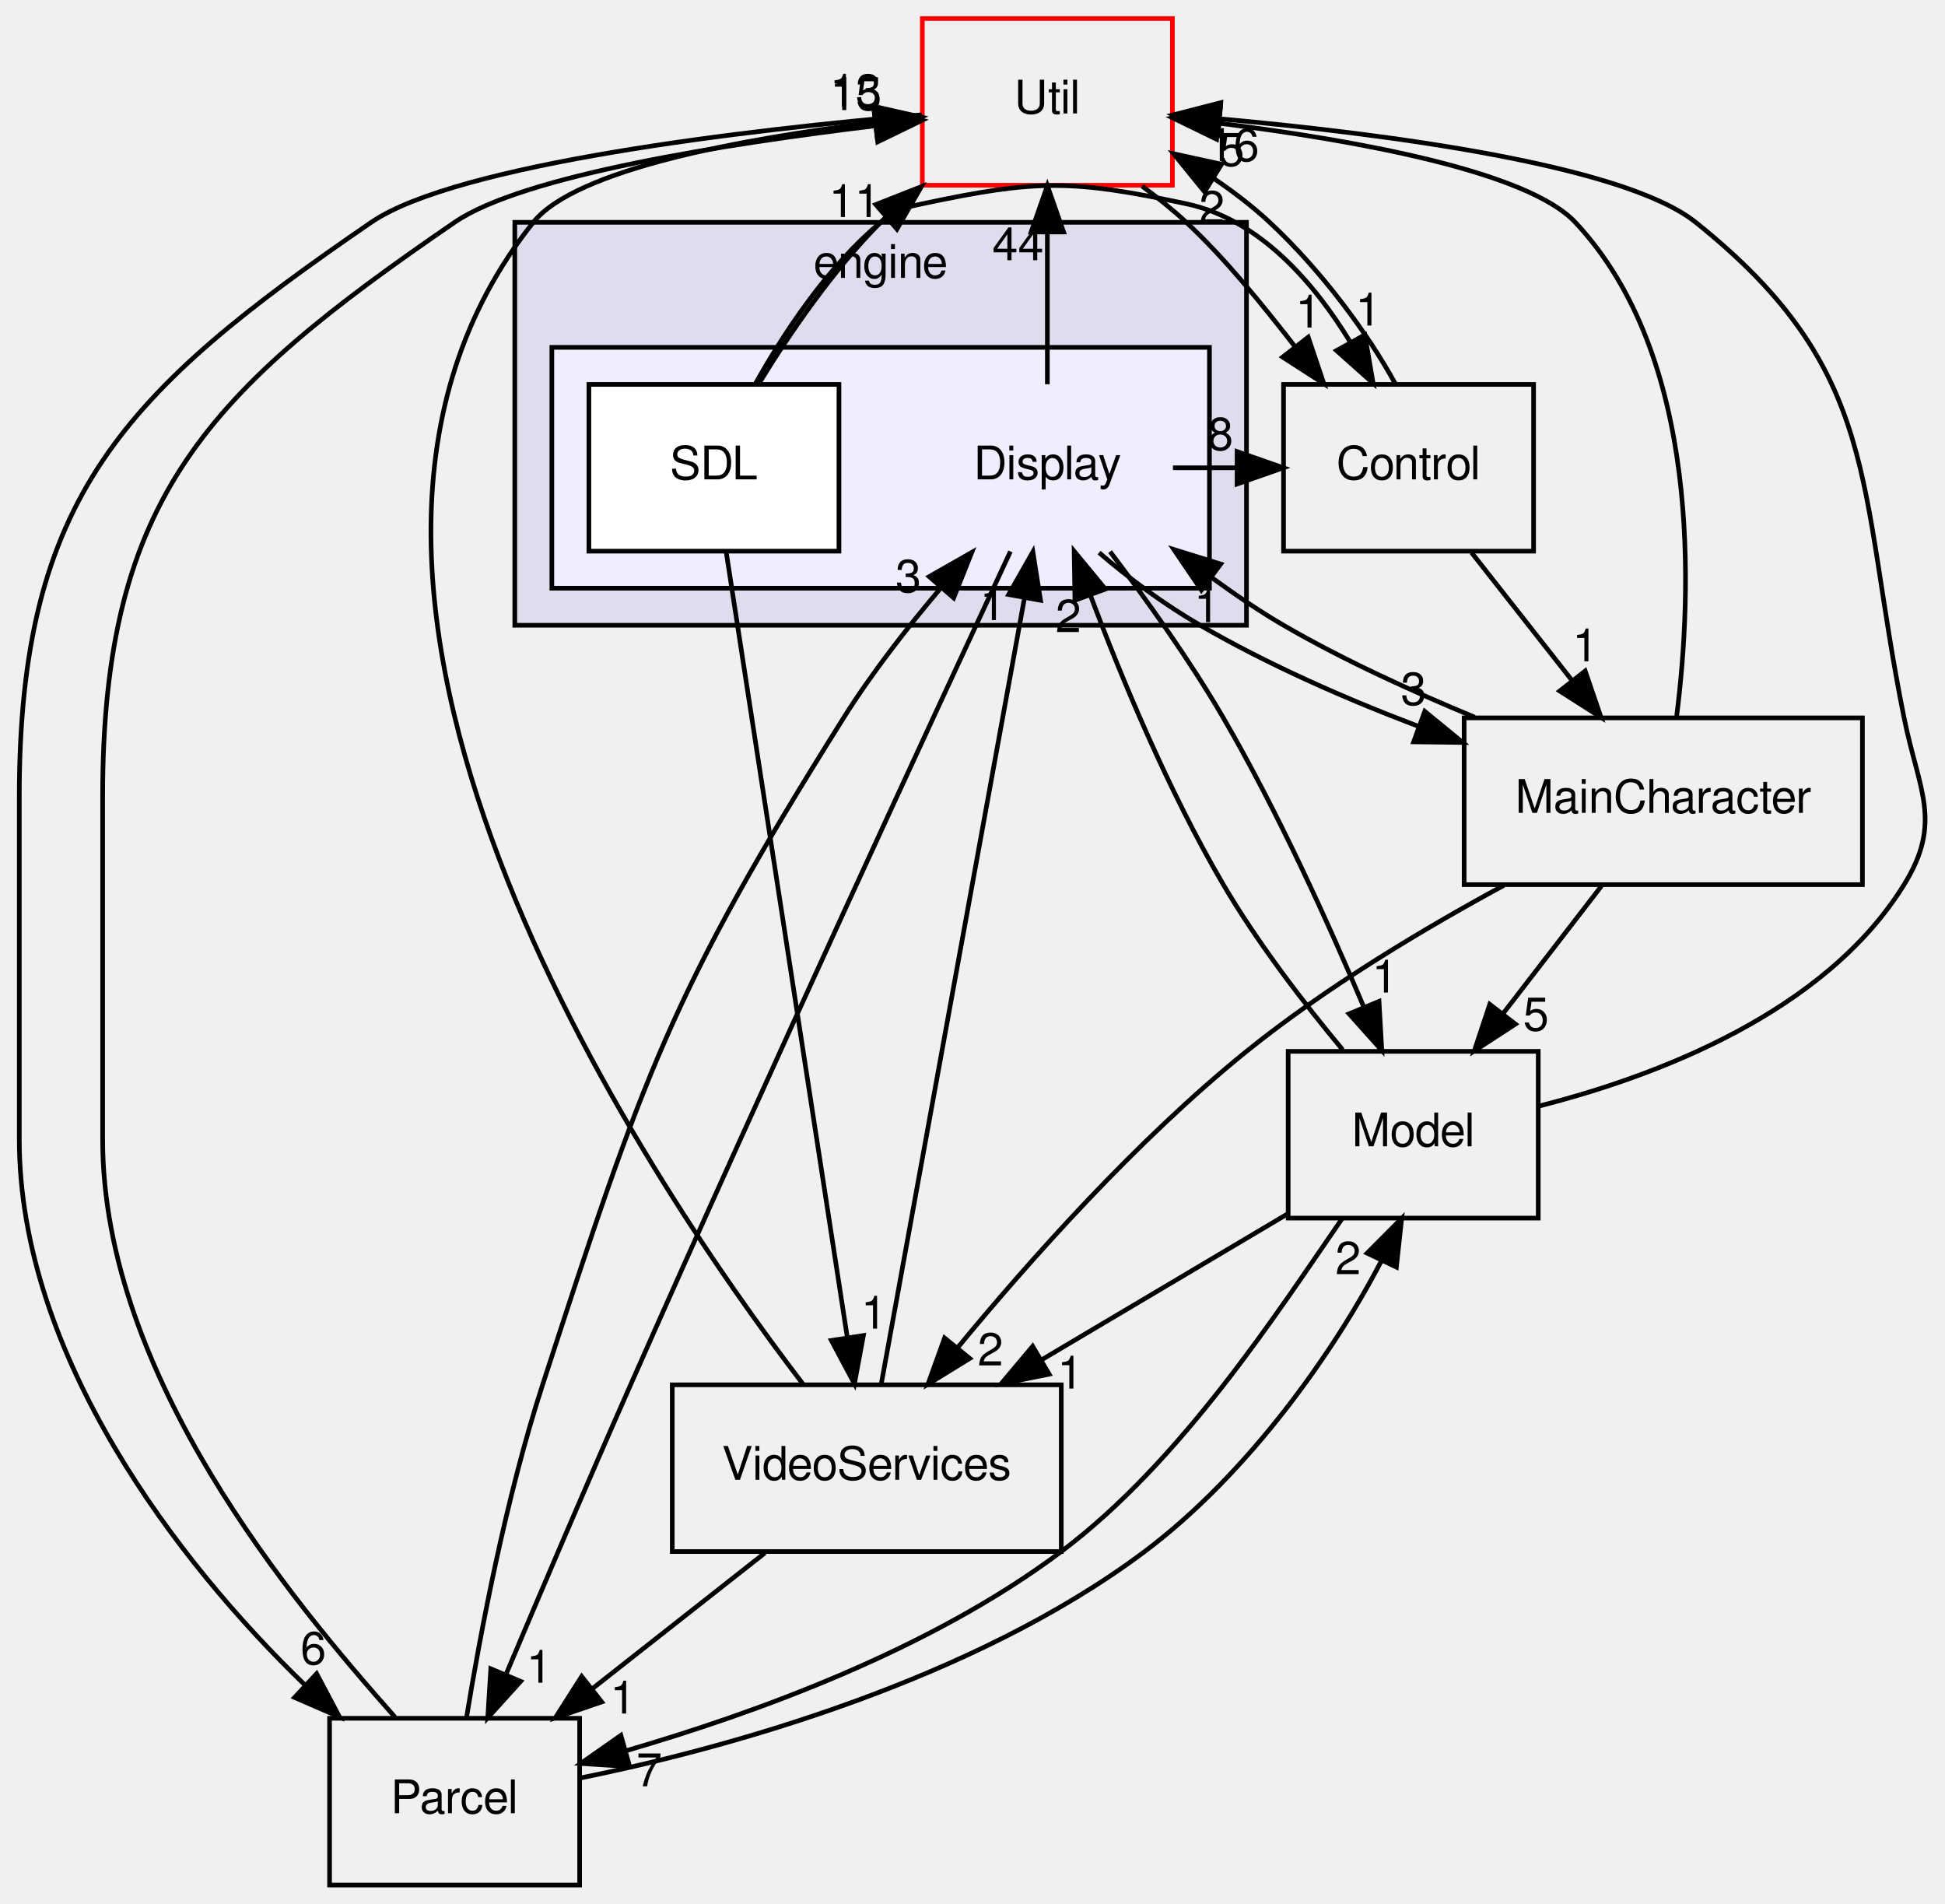
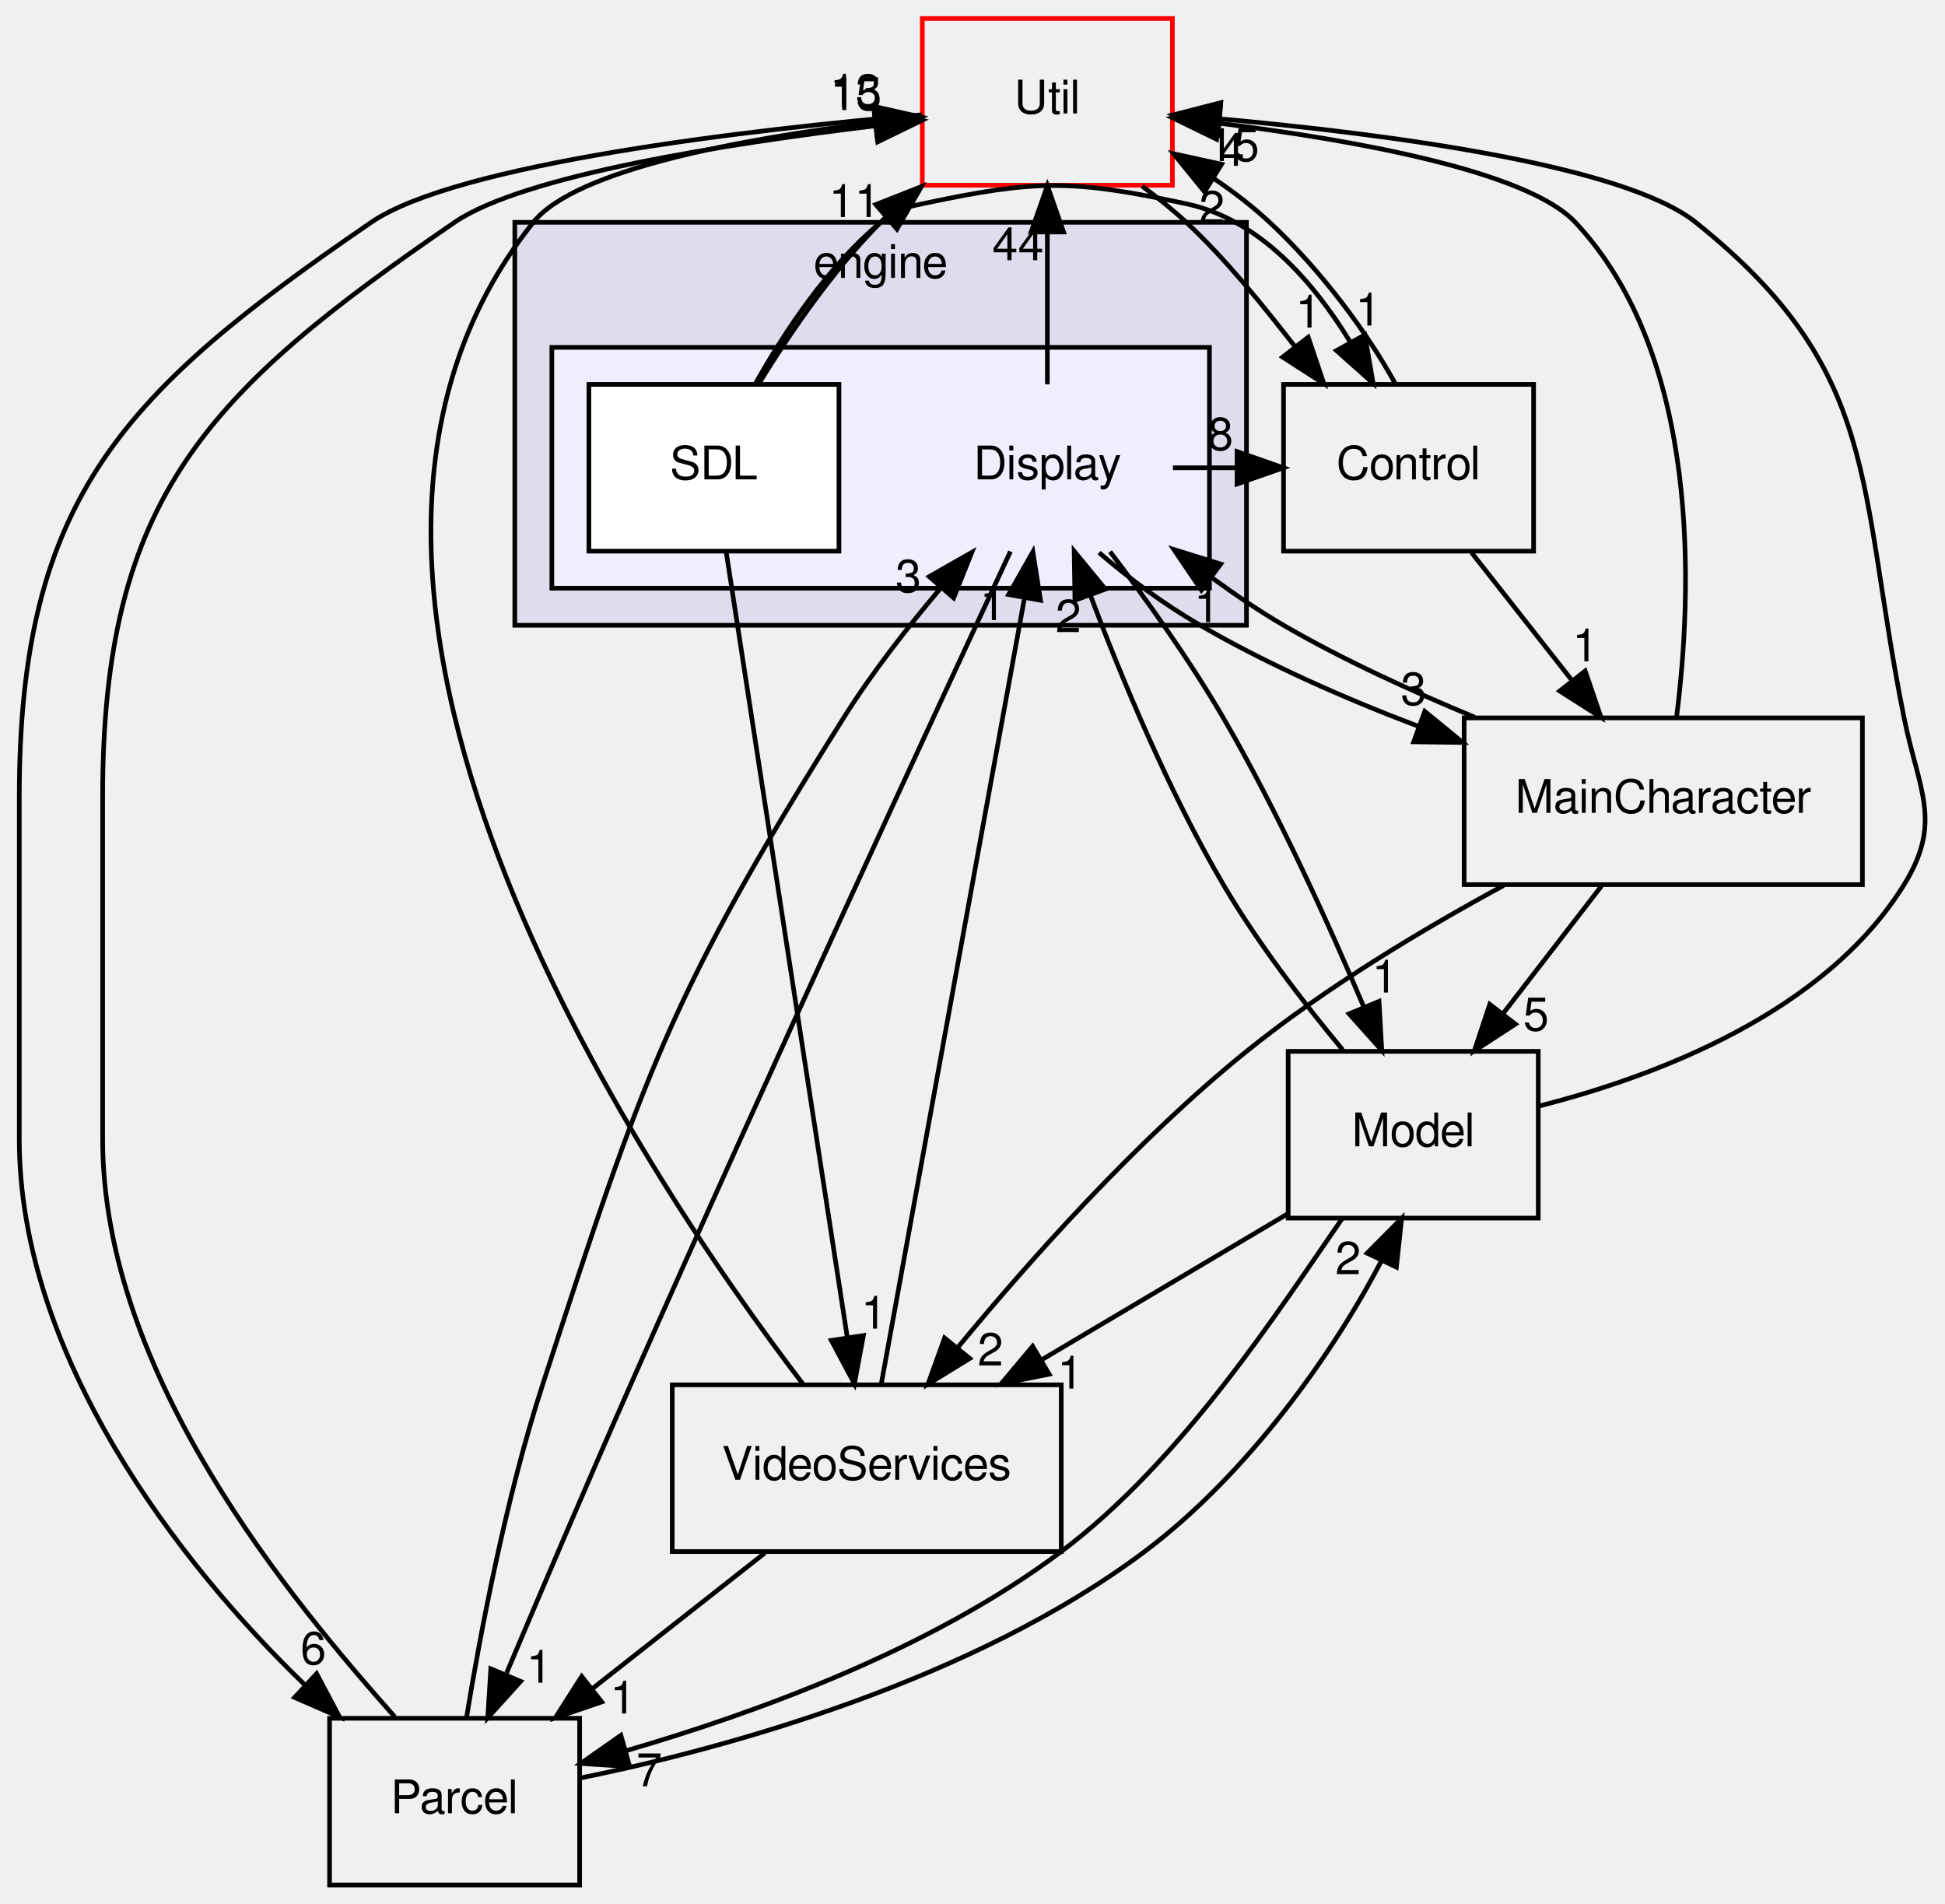
<svg xmlns="http://www.w3.org/2000/svg" xmlns:xlink="http://www.w3.org/1999/xlink" width="420pt" height="411pt" viewBox="0.00 0.00 419.67 411.00">
  <g id="graph0" class="graph" transform="scale(1 1) rotate(0) translate(4 407)">
    <g id="clust1" class="cluster">
      <g id="a_clust1">
        <a xlink:href="dir_996f45160da62e1a3d7f6046fad68f51.html" target="_top" xlink:title="engine">
          <polygon fill="#ddddee" stroke="black" points="107,-272 107,-359 265,-359 265,-272 107,-272" />
          <text text-anchor="middle" x="186" y="-347" font-family="FreeSans" font-size="10.00">engine</text>
        </a>
      </g>
    </g>
    <g id="clust2" class="cluster">
      <g id="a_clust2">
        <a xlink:href="dir_fde29a0c075bb808199949ecbe7019af.html" target="_top">
          <polygon fill="#eeeeff" stroke="black" points="115,-280 115,-332 257,-332 257,-280 115,-280" />
        </a>
      </g>
    </g>
    <g id="node1" class="node">
      <text text-anchor="middle" x="222" y="-303.5" font-family="FreeSans" font-size="10.00">Display</text>
    </g>
    <g id="node3" class="node">
      <g id="a_node3">
        <a xlink:href="dir_0934fd95ceeb46aa22ccb2d1831dae0f.html" target="_top" xlink:title="Util">
          <polygon fill="none" stroke="red" points="249,-403 195,-403 195,-367 249,-367 249,-403" />
          <text text-anchor="middle" x="222" y="-382.5" font-family="FreeSans" font-size="10.00">Util</text>
        </a>
      </g>
    </g>
    <g id="edge1" class="edge">
      <path fill="none" stroke="black" d="M222,-324.041C222,-333.603 222,-345.759 222,-356.622" />
      <polygon fill="black" stroke="black" points="218.5,-356.911 222,-366.911 225.5,-356.911 218.5,-356.911" />
      <g id="a_edge1-headlabel">
        <a xlink:href="dir_000004_000008.html" target="_top" xlink:title="44">
          <text text-anchor="middle" x="215.661" y="-350.817" font-family="FreeSans" font-size="10.00">44</text>
        </a>
      </g>
    </g>
    <g id="node5" class="node">
      <g id="a_node5">
        <a xlink:href="dir_c8f5c77583f5a8c611b28ad2fa22d3d0.html" target="_top" xlink:title="MainCharacter">
          <polygon fill="none" stroke="black" points="398,-252 312,-252 312,-216 398,-216 398,-252" />
          <text text-anchor="middle" x="355" y="-231.5" font-family="FreeSans" font-size="10.00">MainCharacter</text>
        </a>
      </g>
    </g>
    <g id="edge2" class="edge">
      <path fill="none" stroke="black" d="M233.164,-287.68C239.471,-282.228 247.301,-276.47 255,-272 269.534,-263.561 286.363,-256.136 302.08,-250.195" />
      <polygon fill="black" stroke="black" points="303.495,-253.405 311.692,-246.692 301.098,-246.828 303.495,-253.405" />
      <g id="a_edge2-headlabel">
        <a xlink:href="dir_000004_000017.html" target="_top" xlink:title="3">
          <text text-anchor="middle" x="301.09" y="-254.803" font-family="FreeSans" font-size="10.00">3</text>
        </a>
      </g>
    </g>
    <g id="node6" class="node">
      <g id="a_node6">
        <a xlink:href="dir_8a4097456790b4234ac847b719729965.html" target="_top" xlink:title="Model">
          <polygon fill="none" stroke="black" points="328,-180 274,-180 274,-144 328,-144 328,-180" />
          <text text-anchor="middle" x="301" y="-159.5" font-family="FreeSans" font-size="10.00">Model</text>
        </a>
      </g>
    </g>
    <g id="edge3" class="edge">
      <path fill="none" stroke="black" d="M235.535,-287.895C243.213,-277.777 252.713,-264.527 260,-252 271.765,-231.776 282.722,-207.595 290.344,-189.546" />
      <polygon fill="black" stroke="black" points="293.616,-190.791 294.219,-180.213 287.152,-188.106 293.616,-190.791" />
      <g id="a_edge3-headlabel">
        <a xlink:href="dir_000004_000014.html" target="_top" xlink:title="1">
          <text text-anchor="middle" x="294.86" y="-192.699" font-family="FreeSans" font-size="10.00">1</text>
        </a>
      </g>
    </g>
    <g id="node7" class="node">
      <g id="a_node7">
        <a xlink:href="dir_26ccc65b240ef770bfb5832383ef26b1.html" target="_top" xlink:title="Control">
          <polygon fill="none" stroke="black" points="327,-324 273,-324 273,-288 327,-288 327,-324" />
          <text text-anchor="middle" x="300" y="-303.5" font-family="FreeSans" font-size="10.00">Control</text>
        </a>
      </g>
    </g>
    <g id="edge4" class="edge">
      <path fill="none" stroke="black" d="M249.117,-306C253.714,-306 258.31,-306 262.906,-306" />
      <polygon fill="black" stroke="black" points="262.969,-309.5 272.969,-306 262.968,-302.5 262.969,-309.5" />
      <g id="a_edge4-headlabel">
        <a xlink:href="dir_000004_000003.html" target="_top" xlink:title="8">
          <text text-anchor="middle" x="259.374" y="-309.839" font-family="FreeSans" font-size="10.00">8</text>
        </a>
      </g>
    </g>
    <g id="node8" class="node">
      <g id="a_node8">
        <a xlink:href="dir_54f9da0a70d763287d8f71c22d40778c.html" target="_top" xlink:title="Parcel">
          <polygon fill="none" stroke="black" points="121,-36 67,-36 67,-0 121,-0 121,-36" />
          <text text-anchor="middle" x="94" y="-15.5" font-family="FreeSans" font-size="10.00">Parcel</text>
        </a>
      </g>
    </g>
    <g id="edge5" class="edge">
      <path fill="none" stroke="black" d="M214.031,-287.937C198.153,-253.859 161.557,-174.896 132,-108 122.805,-87.189 112.705,-63.49 105.23,-45.783" />
      <polygon fill="black" stroke="black" points="108.266,-43.974 101.159,-36.117 101.814,-46.691 108.266,-43.974" />
      <g id="a_edge5-headlabel">
        <a xlink:href="dir_000004_000009.html" target="_top" xlink:title="1">
          <text text-anchor="middle" x="112.277" y="-43.685" font-family="FreeSans" font-size="10.00">1</text>
        </a>
      </g>
    </g>
    <g id="node2" class="node">
      <g id="a_node2">
        <a xlink:href="dir_623788258ca4f14dab01c22275174f6c.html" target="_top" xlink:title="SDL">
          <polygon fill="white" stroke="black" points="177,-324 123,-324 123,-288 177,-288 177,-324" />
          <text text-anchor="middle" x="150" y="-303.5" font-family="FreeSans" font-size="10.00">SDL</text>
        </a>
      </g>
    </g>
    <g id="edge24" class="edge">
      <path fill="none" stroke="black" d="M159.652,-324.08C166.227,-334.829 175.604,-348.589 186,-359 186.336,-359.337 186.677,-359.672 187.023,-360.005" />
      <polygon fill="black" stroke="black" points="184.947,-362.837 194.806,-366.718 189.52,-357.536 184.947,-362.837" />
      <g id="a_edge24-headlabel">
        <a xlink:href="dir_000018_000008.html" target="_top" xlink:title="11">
          <text text-anchor="middle" x="180.371" y="-360.139" font-family="FreeSans" font-size="10.00">11</text>
        </a>
      </g>
    </g>
    <g id="node4" class="node">
      <g id="a_node4">
        <a xlink:href="dir_6c0c9a026e8202e772c067025956487c.html" target="_top" xlink:title="VideoServices">
          <polygon fill="none" stroke="black" points="225,-108 141,-108 141,-72 225,-72 225,-108" />
          <text text-anchor="middle" x="183" y="-87.5" font-family="FreeSans" font-size="10.00">VideoServices</text>
        </a>
      </g>
    </g>
    <g id="edge25" class="edge">
      <path fill="none" stroke="black" d="M152.645,-287.849C158.353,-250.832 171.869,-163.181 178.777,-118.386" />
      <polygon fill="black" stroke="black" points="182.278,-118.649 180.343,-108.232 175.359,-117.582 182.278,-118.649" />
      <g id="a_edge25-headlabel">
        <a xlink:href="dir_000018_000006.html" target="_top" xlink:title="1">
          <text text-anchor="middle" x="184.536" y="-120.134" font-family="FreeSans" font-size="10.00">1</text>
        </a>
      </g>
    </g>
    <g id="edge26" class="edge">
      <path fill="none" stroke="black" d="M158.943,-324.125C165.236,-335.368 174.563,-349.441 186,-359 189.359,-361.807 190.718,-362.091 195,-363 219.781,-368.259 227.219,-368.259 252,-363 267.732,-359.661 279.504,-346.124 287.452,-333.081" />
      <polygon fill="black" stroke="black" points="290.554,-334.703 292.345,-324.261 284.433,-331.307 290.554,-334.703" />
      <g id="a_edge26-headlabel">
        <a xlink:href="dir_000018_000003.html" target="_top" xlink:title="1">
          <text text-anchor="middle" x="291.293" y="-336.724" font-family="FreeSans" font-size="10.00">1</text>
        </a>
      </g>
    </g>
    <g id="edge6" class="edge">
      <path fill="none" stroke="black" d="M242.462,-366.806C245.771,-364.359 249.054,-361.737 252,-359 260.482,-351.12 268.429,-341.204 275.487,-332.15" />
      <polygon fill="black" stroke="black" points="278.326,-334.201 281.709,-324.16 272.803,-329.9 278.326,-334.201" />
      <g id="a_edge6-headlabel">
        <a xlink:href="dir_000008_000003.html" target="_top" xlink:title="1">
          <text text-anchor="middle" x="278.357" y="-336.281" font-family="FreeSans" font-size="10.00">1</text>
        </a>
      </g>
    </g>
    <g id="edge7" class="edge">
      <path fill="none" stroke="black" d="M194.885,-382.215C157.779,-379.068 94.449,-371.641 76,-359 22.678,-322.464 0,-299.639 0,-235 0,-235 0,-235 0,-161 0,-114.252 34.334,-69.567 61.671,-43.207" />
      <polygon fill="black" stroke="black" points="64.202,-45.633 69.161,-36.271 59.446,-40.497 64.202,-45.633" />
      <g id="a_edge7-headlabel">
        <a xlink:href="dir_000008_000009.html" target="_top" xlink:title="6">
          <text text-anchor="middle" x="63.493" y="-47.659" font-family="FreeSans" font-size="10.00">6</text>
        </a>
      </g>
    </g>
    <g id="edge8" class="edge">
      <path fill="none" stroke="black" d="M186.14,-108.232C192.915,-145.403 208.943,-233.352 217.079,-277.996" />
      <polygon fill="black" stroke="black" points="213.638,-278.639 218.874,-287.849 220.525,-277.384 213.638,-278.639" />
      <g id="a_edge8-headlabel">
        <a xlink:href="dir_000006_000004.html" target="_top" xlink:title="1">
          <text text-anchor="middle" x="210.2" y="-273.111" font-family="FreeSans" font-size="10.00">1</text>
        </a>
      </g>
    </g>
    <g id="edge9" class="edge">
      <path fill="none" stroke="black" d="M169.25,-108.137C134.23,-153.961 48.709,-281.119 111,-359 120.176,-370.472 156.158,-377.053 184.7,-380.553" />
      <polygon fill="black" stroke="black" points="184.484,-384.051 194.816,-381.707 185.277,-377.096 184.484,-384.051" />
      <g id="a_edge9-headlabel">
        <a xlink:href="dir_000006_000008.html" target="_top" xlink:title="13">
          <text text-anchor="middle" x="180.591" y="-383.965" font-family="FreeSans" font-size="10.00">13</text>
        </a>
      </g>
    </g>
    <g id="edge10" class="edge">
      <path fill="none" stroke="black" d="M161,-71.697C149.791,-62.881 135.998,-52.032 123.846,-42.474" />
      <polygon fill="black" stroke="black" points="125.771,-39.535 115.747,-36.104 121.443,-45.038 125.771,-39.535" />
      <g id="a_edge10-headlabel">
        <a xlink:href="dir_000006_000009.html" target="_top" xlink:title="1">
          <text text-anchor="middle" x="130.351" y="-37.026" font-family="FreeSans" font-size="10.00">1</text>
        </a>
      </g>
    </g>
    <g id="edge11" class="edge">
      <path fill="none" stroke="black" d="M314.269,-252.153C300.788,-257.737 285.979,-264.464 273,-272 267.863,-274.983 262.666,-278.54 257.621,-282.196" />
      <polygon fill="black" stroke="black" points="255.258,-279.591 249.311,-288.36 259.428,-285.214 255.258,-279.591" />
      <g id="a_edge11-headlabel">
        <a xlink:href="dir_000017_000004.html" target="_top" xlink:title="1">
          <text text-anchor="middle" x="256.453" y="-272.669" font-family="FreeSans" font-size="10.00">1</text>
        </a>
      </g>
    </g>
    <g id="edge12" class="edge">
      <path fill="none" stroke="black" d="M357.898,-252.408C361.261,-279.058 363.268,-329.933 336,-359 325.629,-370.055 288.438,-376.728 259.32,-380.364" />
      <polygon fill="black" stroke="black" points="258.548,-376.93 249.023,-381.569 259.362,-383.883 258.548,-376.93" />
      <g id="a_edge12-headlabel">
-         <a xlink:href="dir_000017_000008.html" target="_top" xlink:title="5">
-           <text text-anchor="middle" x="261.789" y="-371.193" font-family="FreeSans" font-size="10.00">5</text>
+         <a xlink:href="dir_000017_000008.html" target="_top" xlink:title="4">
+           <text text-anchor="middle" x="261.789" y="-371.193" font-family="FreeSans" font-size="10.00">4</text>
        </a>
      </g>
    </g>
    <g id="edge13" class="edge">
      <path fill="none" stroke="black" d="M320.554,-215.828C303.111,-206.378 282.071,-193.784 265,-180 241.363,-160.914 218.266,-134.994 202.641,-116.049" />
      <polygon fill="black" stroke="black" points="205.239,-113.697 196.217,-108.142 199.806,-118.11 205.239,-113.697" />
      <g id="a_edge13-headlabel">
        <a xlink:href="dir_000017_000006.html" target="_top" xlink:title="2">
          <text text-anchor="middle" x="209.709" y="-112.197" font-family="FreeSans" font-size="10.00">2</text>
        </a>
      </g>
    </g>
    <g id="edge14" class="edge">
      <path fill="none" stroke="black" d="M341.652,-215.697C335.243,-207.389 327.442,-197.277 320.394,-188.141" />
      <polygon fill="black" stroke="black" points="323.074,-185.884 314.195,-180.104 317.532,-190.16 323.074,-185.884" />
      <g id="a_edge14-headlabel">
        <a xlink:href="dir_000017_000014.html" target="_top" xlink:title="5">
          <text text-anchor="middle" x="327.518" y="-184.496" font-family="FreeSans" font-size="10.00">5</text>
        </a>
      </g>
    </g>
    <g id="edge15" class="edge">
      <path fill="none" stroke="black" d="M285.762,-180.343C277.471,-190.324 267.422,-203.36 260,-216 248.228,-236.047 238.079,-260.425 231.239,-278.595" />
      <polygon fill="black" stroke="black" points="227.953,-277.391 227.79,-287.984 234.524,-279.804 227.953,-277.391" />
      <g id="a_edge15-headlabel">
        <a xlink:href="dir_000014_000004.html" target="_top" xlink:title="2">
          <text text-anchor="middle" x="226.527" y="-270.537" font-family="FreeSans" font-size="10.00">2</text>
        </a>
      </g>
    </g>
    <g id="edge16" class="edge">
      <path fill="none" stroke="black" d="M328.195,-168.197C353.537,-174.639 389.909,-188.347 407,-216 415.412,-229.61 410.164,-236.316 407,-252 396.799,-302.571 402.286,-326.774 362,-359 346.514,-371.388 295.335,-378.073 259.357,-381.334" />
      <polygon fill="black" stroke="black" points="258.862,-377.864 249.196,-382.202 259.458,-384.838 258.862,-377.864" />
      <g id="a_edge16-headlabel">
-         <a xlink:href="dir_000014_000008.html" target="_top" xlink:title="16">
-           <text text-anchor="middle" x="262.202" y="-372.229" font-family="FreeSans" font-size="10.00">16</text>
+         <a xlink:href="dir_000014_000008.html" target="_top" xlink:title="15">
+           <text text-anchor="middle" x="262.202" y="-372.229" font-family="FreeSans" font-size="10.00">15</text>
        </a>
      </g>
    </g>
    <g id="edge17" class="edge">
      <path fill="none" stroke="black" d="M273.928,-144.941C258.168,-135.591 238.058,-123.662 220.76,-113.4" />
      <polygon fill="black" stroke="black" points="222.394,-110.3 212.008,-108.208 218.823,-116.32 222.394,-110.3" />
      <g id="a_edge17-headlabel">
        <a xlink:href="dir_000014_000006.html" target="_top" xlink:title="1">
          <text text-anchor="middle" x="226.934" y="-107.192" font-family="FreeSans" font-size="10.00">1</text>
        </a>
      </g>
    </g>
    <g id="edge18" class="edge">
      <path fill="none" stroke="black" d="M285.693,-143.946C271.969,-124.12 251.144,-91.616 225,-72 196.673,-50.746 158.836,-37.102 130.996,-28.988" />
      <polygon fill="black" stroke="black" points="131.802,-25.579 121.228,-26.246 129.91,-32.319 131.802,-25.579" />
      <g id="a_edge18-headlabel">
        <a xlink:href="dir_000014_000009.html" target="_top" xlink:title="7">
          <text text-anchor="middle" x="136.03" y="-21.317" font-family="FreeSans" font-size="10.00">7</text>
        </a>
      </g>
    </g>
    <g id="edge19" class="edge">
      <path fill="none" stroke="black" d="M297.127,-324.16C291.244,-334.942 281.078,-348.707 270,-359 266.338,-362.403 262.155,-365.627 257.791,-368.558" />
      <polygon fill="black" stroke="black" points="255.947,-365.583 249.266,-373.806 259.617,-371.544 255.947,-365.583" />
      <g id="a_edge19-headlabel">
        <a xlink:href="dir_000003_000008.html" target="_top" xlink:title="2">
          <text text-anchor="middle" x="257.52" y="-358.781" font-family="FreeSans" font-size="10.00">2</text>
        </a>
      </g>
    </g>
    <g id="edge20" class="edge">
      <path fill="none" stroke="black" d="M313.596,-287.697C320.123,-279.389 328.068,-269.277 335.247,-260.141" />
      <polygon fill="black" stroke="black" points="338.135,-262.13 341.561,-252.104 332.631,-257.805 338.135,-262.13" />
      <g id="a_edge20-headlabel">
        <a xlink:href="dir_000003_000017.html" target="_top" xlink:title="1">
          <text text-anchor="middle" x="338.147" y="-264.211" font-family="FreeSans" font-size="10.00">1</text>
        </a>
      </g>
    </g>
    <g id="edge21" class="edge">
      <path fill="none" stroke="black" d="M96.549,-36.006C99.513,-54.123 105.039,-83.508 113,-108 134.706,-174.779 140.623,-192.557 178,-252 184.078,-261.667 191.744,-271.496 198.966,-280.021" />
      <polygon fill="black" stroke="black" points="196.485,-282.501 205.69,-287.747 201.766,-277.906 196.485,-282.501" />
      <g id="a_edge21-headlabel">
        <a xlink:href="dir_000009_000004.html" target="_top" xlink:title="3">
          <text text-anchor="middle" x="191.983" y="-279.153" font-family="FreeSans" font-size="10.00">3</text>
        </a>
      </g>
    </g>
    <g id="edge22" class="edge">
      <path fill="none" stroke="black" d="M81.11,-36.271C59.094,-61.184 18,-109.857 18,-161 18,-235 18,-235 18,-235 18,-299.639 40.678,-322.464 94,-359 108.803,-369.143 152.498,-375.928 184.85,-379.84" />
      <polygon fill="black" stroke="black" points="184.567,-383.331 194.905,-381.01 185.376,-376.377 184.567,-383.331" />
      <g id="a_edge22-headlabel">
        <a xlink:href="dir_000009_000008.html" target="_top" xlink:title="15">
          <text text-anchor="middle" x="180.669" y="-383.235" font-family="FreeSans" font-size="10.00">15</text>
        </a>
      </g>
    </g>
    <g id="edge23" class="edge">
      <path fill="none" stroke="black" d="M121.01,-23.084C153.066,-29.541 206.101,-44.315 243,-72 265.468,-88.858 284.007,-115.233 294.2,-134.901" />
      <polygon fill="black" stroke="black" points="291.05,-136.427 298.514,-143.946 297.368,-133.414 291.05,-136.427" />
      <g id="a_edge23-headlabel">
        <a xlink:href="dir_000009_000014.html" target="_top" xlink:title="2">
          <text text-anchor="middle" x="286.94" y="-131.905" font-family="FreeSans" font-size="10.00">2</text>
        </a>
      </g>
    </g>
  </g>
</svg>
